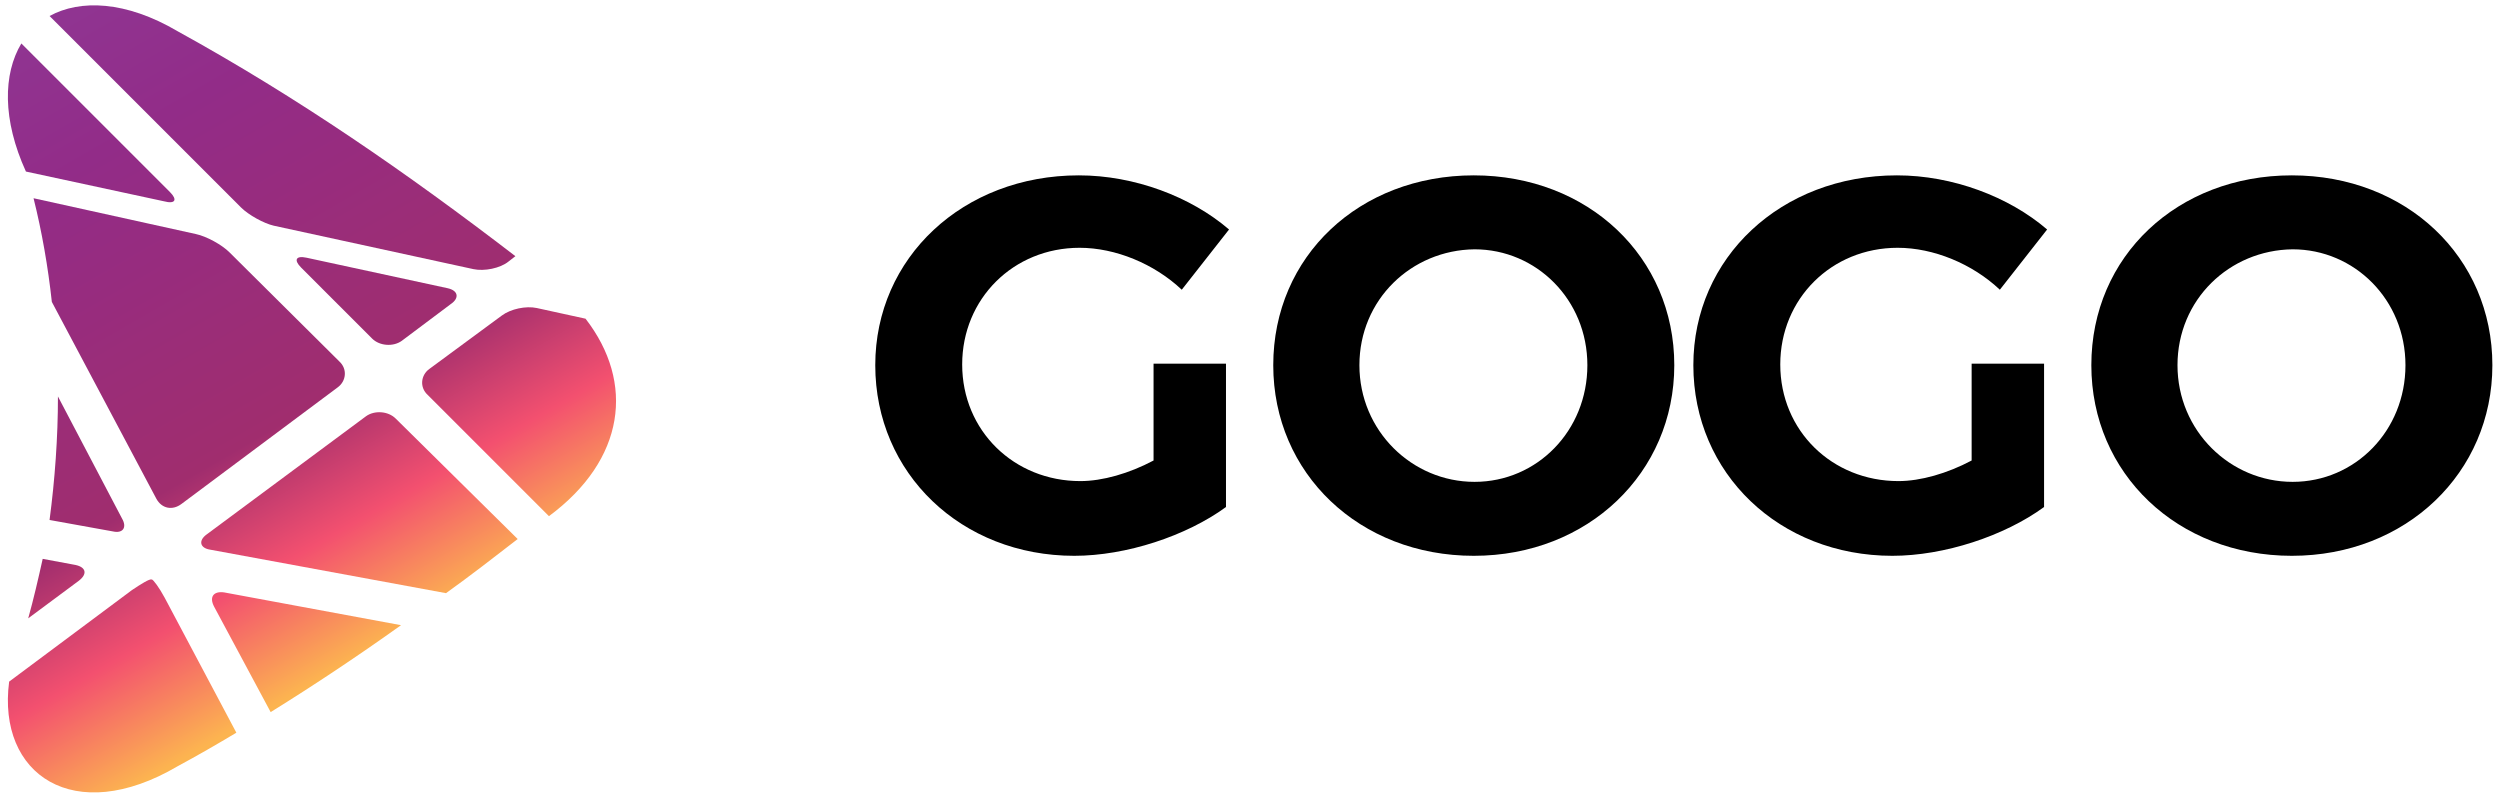
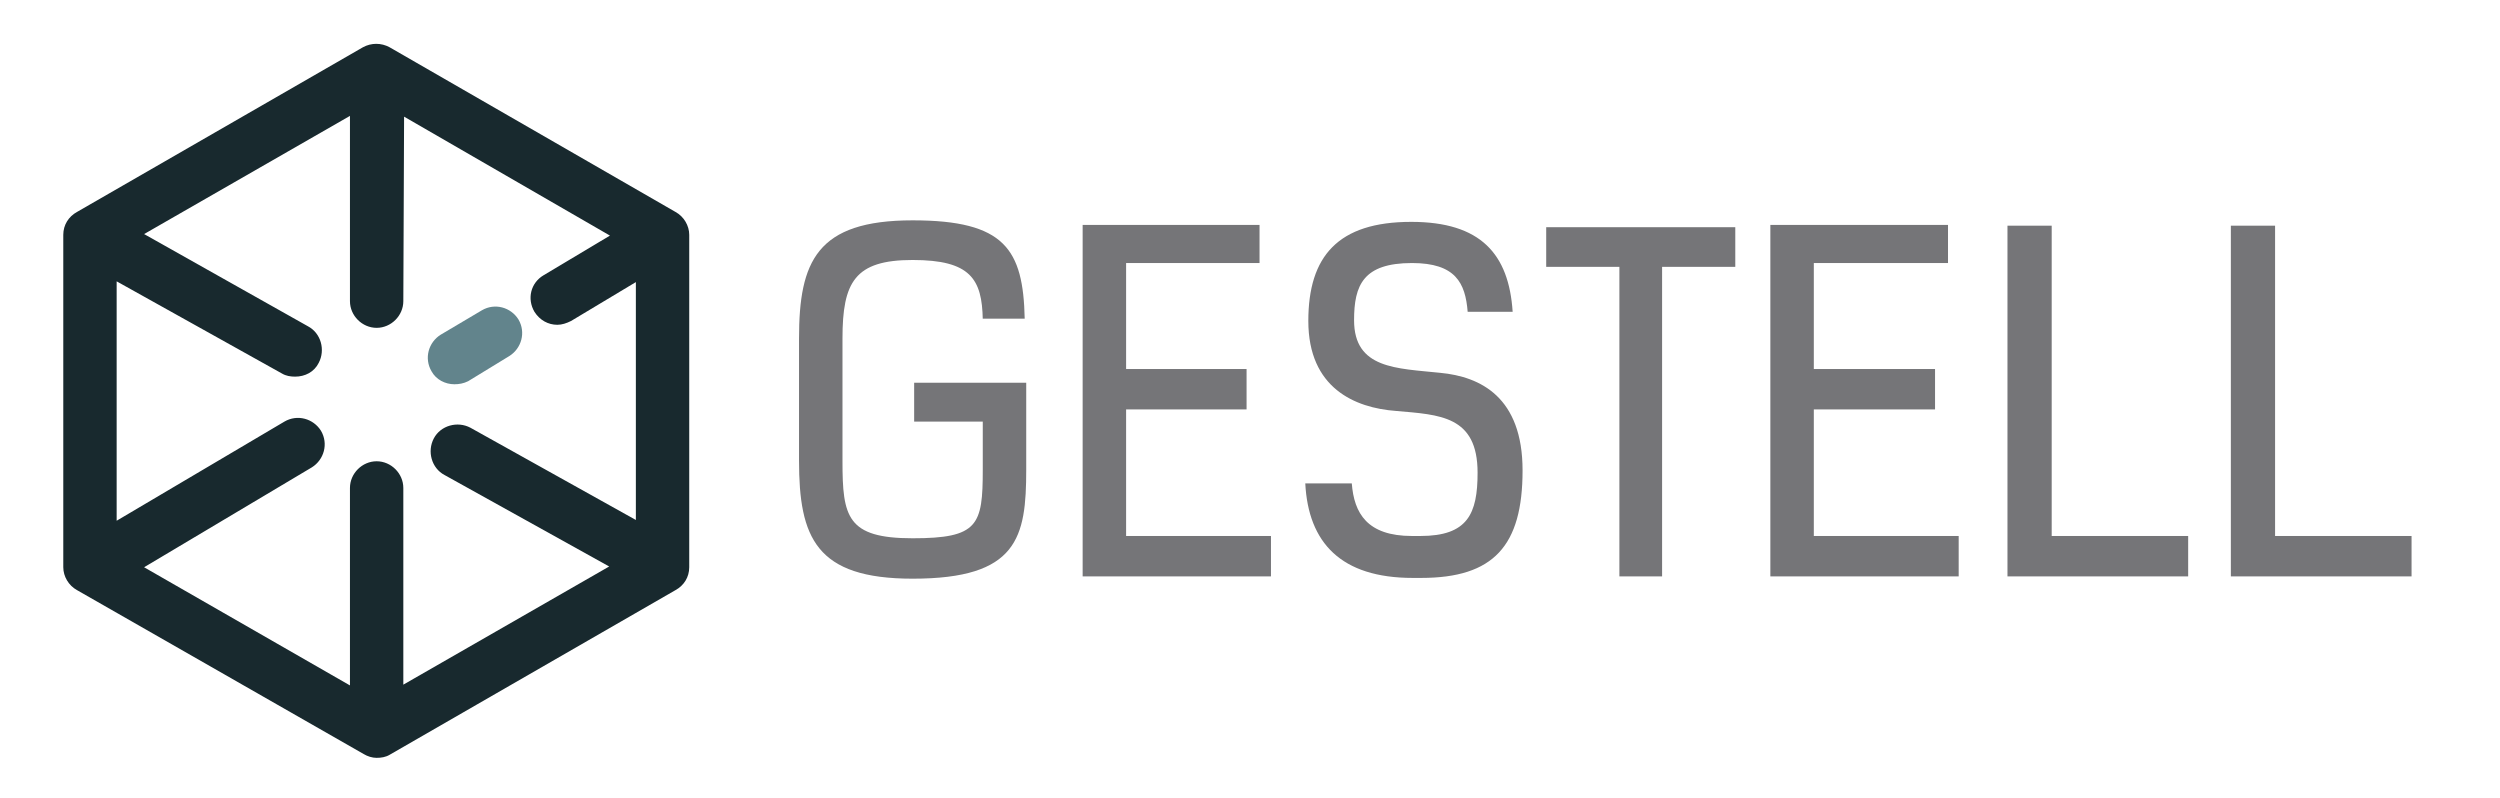
- <svg xmlns="http://www.w3.org/2000/svg" version="1.1" id="Layer_1" x="0px" y="0px" viewBox="0 0 327.9 104.6" style="enable-background:new 0 0 327.9 104.6;" xml:space="preserve">
+ <svg xmlns="http://www.w3.org/2000/svg" version="1.1" id="Capa_2" x="0px" y="0px" viewBox="0 0 327.9 104.6" style="enable-background:new 0 0 327.9 104.6;" xml:space="preserve">
  <style type="text/css">
- 	.st0{fill:url(#SVGID_1_);}
- 	.st1{fill:url(#SVGID_2_);}
- 	.st2{fill:url(#SVGID_3_);}
- 	.st3{fill:url(#SVGID_4_);}
- 	.st4{fill:url(#SVGID_5_);}
- 	.st5{fill:url(#SVGID_6_);}
- 	.st6{fill:url(#SVGID_7_);}
- 	.st7{fill:url(#SVGID_8_);}
- 	.st8{fill:url(#SVGID_9_);}
- 	.st9{fill:url(#SVGID_10_);}
+ 	.st0{fill:#18292E;}
+ 	.st1{fill:#62848C;}
+ 	.st2{fill:#757578;}
</style>
  <g>
-     <linearGradient id="SVGID_1_" gradientUnits="userSpaceOnUse" x1="-12.158" y1="-21.078" x2="50.025" y2="86.625">
-       <stop offset="0" style="stop-color:#8C42A1" />
-       <stop offset="0.389" style="stop-color:#922C88" />
-       <stop offset="0.731" style="stop-color:#A02D6E" />
-       <stop offset="0.86" style="stop-color:#F3506F" />
-       <stop offset="0.985" style="stop-color:#FCB450" />
-     </linearGradient>
-     <path class="st0" d="M20.5,65.4c0.7,1.3,2.1,1.6,3.3,0.7l20.5-15.3c1.1-0.8,1.3-2.4,0.2-3.4L30.1,33.1c-1-1-3-2.1-4.4-2.4L4.4,26   c1.1,4.4,1.9,9,2.4,13.6L20.5,65.4z" />
-     <linearGradient id="SVGID_2_" gradientUnits="userSpaceOnUse" x1="-40.403" y1="-4.771" x2="21.78" y2="102.932">
-       <stop offset="0" style="stop-color:#8C42A1" />
-       <stop offset="0.389" style="stop-color:#922C88" />
-       <stop offset="0.731" style="stop-color:#A02D6E" />
-       <stop offset="0.86" style="stop-color:#F3506F" />
-       <stop offset="0.985" style="stop-color:#FCB450" />
-     </linearGradient>
-     <path class="st1" d="M9.9,74.1l-4.3-0.8C5,76,4.4,78.6,3.7,81.1l6.6-4.9C11.5,75.3,11.3,74.4,9.9,74.1z" />
-     <linearGradient id="SVGID_3_" gradientUnits="userSpaceOnUse" x1="-32.969" y1="-9.063" x2="29.213" y2="98.64">
-       <stop offset="0" style="stop-color:#8C42A1" />
-       <stop offset="0.389" style="stop-color:#922C88" />
-       <stop offset="0.731" style="stop-color:#A02D6E" />
-       <stop offset="0.86" style="stop-color:#F3506F" />
-       <stop offset="0.985" style="stop-color:#FCB450" />
-     </linearGradient>
-     <path class="st2" d="M16,68L7.6,52c0,5.4-0.4,10.9-1.1,16.2l8.3,1.5C16.1,70,16.7,69.2,16,68z" />
-     <linearGradient id="SVGID_4_" gradientUnits="userSpaceOnUse" x1="-12.813" y1="-20.7" x2="49.369" y2="87.003">
-       <stop offset="0" style="stop-color:#8C42A1" />
-       <stop offset="0.389" style="stop-color:#922C88" />
-       <stop offset="0.731" style="stop-color:#A02D6E" />
-       <stop offset="0.86" style="stop-color:#F3506F" />
-       <stop offset="0.985" style="stop-color:#FCB450" />
-     </linearGradient>
-     <path class="st3" d="M22.3,25.2L2.8,5.7c-2.4,4-2.5,10,0.6,16.8l18.1,3.9C23,26.8,23.3,26.2,22.3,25.2z" />
-     <linearGradient id="SVGID_5_" gradientUnits="userSpaceOnUse" x1="7.894" y1="-32.655" x2="70.076" y2="75.048">
-       <stop offset="0" style="stop-color:#8C42A1" />
-       <stop offset="0.389" style="stop-color:#922C88" />
-       <stop offset="0.731" style="stop-color:#A02D6E" />
-       <stop offset="0.86" style="stop-color:#F3506F" />
-       <stop offset="0.985" style="stop-color:#FCB450" />
-     </linearGradient>
-     <path class="st4" d="M35.9,29.6l26.2,5.7c1.4,0.3,3.5-0.1,4.6-1l0.9-0.7C53.4,22.7,39.1,12.8,23.3,4.1c-6.8-4-12.8-4.2-16.8-2   l25.1,25.1C32.6,28.2,34.6,29.3,35.9,29.6z" />
-     <linearGradient id="SVGID_6_" gradientUnits="userSpaceOnUse" x1="9.082" y1="-33.341" x2="71.265" y2="74.362">
-       <stop offset="0" style="stop-color:#8C42A1" />
-       <stop offset="0.389" style="stop-color:#922C88" />
-       <stop offset="0.731" style="stop-color:#A02D6E" />
-       <stop offset="0.86" style="stop-color:#F3506F" />
-       <stop offset="0.985" style="stop-color:#FCB450" />
-     </linearGradient>
-     <path class="st5" d="M58.7,37.8l-18.5-4c-1.4-0.3-1.7,0.3-0.7,1.3l9.3,9.3c1,1,2.8,1.1,3.9,0.3l6.4-4.8   C60.3,39.1,60.1,38.1,58.7,37.8z" />
-     <linearGradient id="SVGID_7_" gradientUnits="userSpaceOnUse" x1="-17.145" y1="-18.198" x2="45.037" y2="89.504">
-       <stop offset="0" style="stop-color:#8C42A1" />
-       <stop offset="0.389" style="stop-color:#922C88" />
-       <stop offset="0.731" style="stop-color:#A02D6E" />
-       <stop offset="0.86" style="stop-color:#F3506F" />
-       <stop offset="0.985" style="stop-color:#FCB450" />
-     </linearGradient>
-     <path class="st6" d="M28.1,79.6l7.4,13.8C41.3,89.8,47,86,52.6,82l-23.2-4.3C28,77.5,27.4,78.3,28.1,79.6z" />
-     <linearGradient id="SVGID_8_" gradientUnits="userSpaceOnUse" x1="-7.617" y1="-23.7" x2="54.566" y2="84.003">
-       <stop offset="0" style="stop-color:#8C42A1" />
-       <stop offset="0.389" style="stop-color:#922C88" />
-       <stop offset="0.731" style="stop-color:#A02D6E" />
-       <stop offset="0.86" style="stop-color:#F3506F" />
-       <stop offset="0.985" style="stop-color:#FCB450" />
-     </linearGradient>
-     <path class="st7" d="M51.9,54.9c-1-1-2.8-1.1-3.9-0.3L27.1,70.1c-1.1,0.8-0.9,1.8,0.5,2l30.9,5.7c3.2-2.3,6.3-4.7,9.4-7.1   L51.9,54.9z" />
-     <linearGradient id="SVGID_9_" gradientUnits="userSpaceOnUse" x1="17.523" y1="-38.214" x2="79.705" y2="69.489">
-       <stop offset="0" style="stop-color:#8C42A1" />
-       <stop offset="0.389" style="stop-color:#922C88" />
-       <stop offset="0.731" style="stop-color:#A02D6E" />
-       <stop offset="0.86" style="stop-color:#F3506F" />
-       <stop offset="0.985" style="stop-color:#FCB450" />
-     </linearGradient>
-     <path class="st8" d="M65.8,41.4l-9.5,7c-1.1,0.8-1.3,2.4-0.2,3.4l15.9,15.9c10-7.4,11.3-17.5,4.8-25.9l-6.4-1.4   C69,40.1,67,40.5,65.8,41.4z" />
-     <linearGradient id="SVGID_10_" gradientUnits="userSpaceOnUse" x1="-41.402" y1="-4.194" x2="20.78" y2="103.509">
-       <stop offset="0" style="stop-color:#8C42A1" />
-       <stop offset="0.389" style="stop-color:#922C88" />
-       <stop offset="0.731" style="stop-color:#A02D6E" />
-       <stop offset="0.86" style="stop-color:#F3506F" />
-       <stop offset="0.985" style="stop-color:#FCB450" />
-     </linearGradient>
-     <path class="st9" d="M19.9,76c-0.3-0.1-1.4,0.6-2.6,1.4l-16.1,12c-1.6,12.2,8.5,19.1,22.1,11.1c2.6-1.4,5.2-2.9,7.7-4.4l-9.4-17.7   C20.9,77.1,20.1,76,19.9,76z" />
    <g>
-       <path d="M151.2,47.7h9.6v18.8c-5.2,3.8-13.1,6.4-19.9,6.4c-14.8,0-26.1-10.8-26.1-25c0-14.1,11.5-24.9,26.7-24.9    c7.3,0,14.7,2.8,19.7,7.1l-6.2,7.9c-3.6-3.4-8.7-5.5-13.4-5.5c-8.7,0-15.4,6.7-15.4,15.3c0,8.7,6.8,15.3,15.5,15.3    c2.9,0,6.4-1,9.6-2.7V47.7z" />
-       <path d="M219.6,47.9c0,14.1-11.3,25-26.3,25s-26.3-10.8-26.3-25c0-14.3,11.3-24.9,26.3-24.9S219.6,33.7,219.6,47.9z M178.3,47.9    c0,8.6,6.9,15.3,15.1,15.3c8.2,0,14.8-6.7,14.8-15.3c0-8.6-6.7-15.2-14.8-15.2C185.1,32.8,178.3,39.3,178.3,47.9z" />
-       <path d="M258.5,47.7h9.6v18.8c-5.2,3.8-13.1,6.4-19.9,6.4c-14.8,0-26.1-10.8-26.1-25c0-14.1,11.5-24.9,26.7-24.9    c7.3,0,14.7,2.8,19.7,7.1l-6.2,7.9c-3.6-3.4-8.7-5.5-13.4-5.5c-8.7,0-15.4,6.7-15.4,15.3c0,8.7,6.8,15.3,15.5,15.3    c2.9,0,6.4-1,9.6-2.7V47.7z" />
-       <path d="M326.9,47.9c0,14.1-11.3,25-26.3,25s-26.3-10.8-26.3-25c0-14.3,11.3-24.9,26.3-24.9S326.9,33.7,326.9,47.9z M285.6,47.9    c0,8.6,6.9,15.3,15.1,15.3c8.2,0,14.8-6.7,14.8-15.3c0-8.6-6.7-15.2-14.8-15.2C292.4,32.8,285.6,39.3,285.6,47.9z" />
+       <g>
+         <path class="st0" d="M49.4,99.4c-0.6,0-1.2-0.2-1.7-0.5L10.1,77.4c-1.1-0.6-1.8-1.8-1.8-3V30.8c0-1.3,0.7-2.4,1.8-3L47.6,6.2     c1.1-0.6,2.4-0.6,3.5,0l37.5,21.6c1.1,0.6,1.8,1.8,1.8,3v43.6c0,1.3-0.7,2.4-1.8,3L51.1,99C50.6,99.3,50,99.4,49.4,99.4 M83.4,37     l-8.5,5.1c-0.6,0.3-1.2,0.5-1.8,0.5c-1.2,0-2.3-0.6-3-1.7c-1-1.7-0.5-3.8,1.2-4.8l8.7-5.2L53,15.3l-0.1,24.2     c0,1.9-1.6,3.5-3.5,3.5c-1.9,0-3.5-1.6-3.5-3.5V15.2h0l-27,15.5l21.5,12.1c1.7,0.9,2.3,3.1,1.4,4.8c-0.6,1.2-1.8,1.8-3.1,1.8     c-0.6,0-1.2-0.1-1.7-0.4L15.3,36.9v31.4l22-13c1.7-1,3.8-0.4,4.8,1.2c1,1.7,0.4,3.8-1.2,4.8L18.9,74.4l27,15.5h0V64     c0-1.9,1.6-3.5,3.5-3.5s3.5,1.6,3.5,3.5v25.8h0l27-15.5l0,0l-21.6-12c-1.7-0.9-2.3-3.1-1.4-4.8c0.9-1.7,3.1-2.3,4.8-1.4     l21.7,12.1L83.4,37L83.4,37L83.4,37z" />
+       </g>
+     </g>
+     <g>
+       <g>
+         <path class="st1" d="M59.6,50.4c-1.2,0-2.4-0.6-3-1.7c-1-1.7-0.4-3.8,1.2-4.8l5.4-3.2c1.7-1,3.8-0.4,4.8,1.2     c1,1.7,0.4,3.8-1.2,4.8L61.4,50C60.8,50.3,60.2,50.4,59.6,50.4" />
+       </g>
+     </g>
+     <g>
+       <g>
+         <path class="st2" d="M128.9,41.9c-0.1-5.3-1.6-7.8-9.2-7.8c-7.6,0-9.2,2.9-9.2,10.3v16.1c0,7.3,0.6,10.1,9.2,10.1s9.2-1.7,9.2-9     v-6.3h-9v-5.1h14.7v11.4c0,8.9-1.1,14.3-14.9,14.3c-12.7,0-14.9-5.4-14.9-15.5v-16c0-10.1,2.3-15.5,14.9-15.5     c12.1,0,14.5,3.8,14.7,12.9H128.9L128.9,41.9z" />
+       </g>
+     </g>
+     <g>
+       <g>
+         <polygon class="st2" points="165.2,29.5 165.2,34.5 147.7,34.5 147.7,48.4 163.5,48.4 163.5,53.7 147.7,53.7 147.7,70.3      166.7,70.3 166.7,75.6 142,75.6 142,29.5    " />
+       </g>
+     </g>
+     <g>
+       <g>
+         <path class="st2" d="M192.5,40.9c-0.3-3.8-1.6-6.4-7.3-6.4c-6.4,0-7.6,2.9-7.6,7.5c0,6.4,5.6,6.3,11.3,6.9     c5.3,0.5,10.8,3.2,10.8,12.8c0,9.9-3.8,14.1-13.3,14.1h-1.1c-9.4,0-13.7-4.6-14.1-12.4h6.1c0.3,3.9,2,6.9,7.9,6.9h1.1     c6.2,0,7.5-2.9,7.5-8.3c0-7.5-5-7.6-10.7-8.1c-5.4-0.4-11.5-3-11.5-11.8c0-8.5,3.9-13,13.5-13c9.1,0,12.8,4.2,13.3,11.8     C198.4,40.9,192.5,40.9,192.5,40.9z" />
+       </g>
+     </g>
+     <g>
+       <g>
+         <polygon class="st2" points="218,35 218,75.6 212.4,75.6 212.4,35 202.8,35 202.8,29.8 227.6,29.8 227.6,35    " />
+       </g>
+     </g>
+     <g>
+       <g>
+         <polygon class="st2" points="255.5,29.5 255.5,34.5 237.9,34.5 237.9,48.4 253.8,48.4 253.8,53.7 237.9,53.7 237.9,70.3      256.9,70.3 256.9,75.6 232.2,75.6 232.2,29.5    " />
+       </g>
+     </g>
+     <g>
+       <g>
+         <polygon class="st2" points="263.3,75.6 263.3,29.6 269.1,29.6 269.1,70.3 287,70.3 287,75.6    " />
+       </g>
+     </g>
+     <g>
+       <g>
+         <polygon class="st2" points="292.6,75.6 292.6,29.6 298.4,29.6 298.4,70.3 316.3,70.3 316.3,75.6    " />
+       </g>
    </g>
  </g>
</svg>
